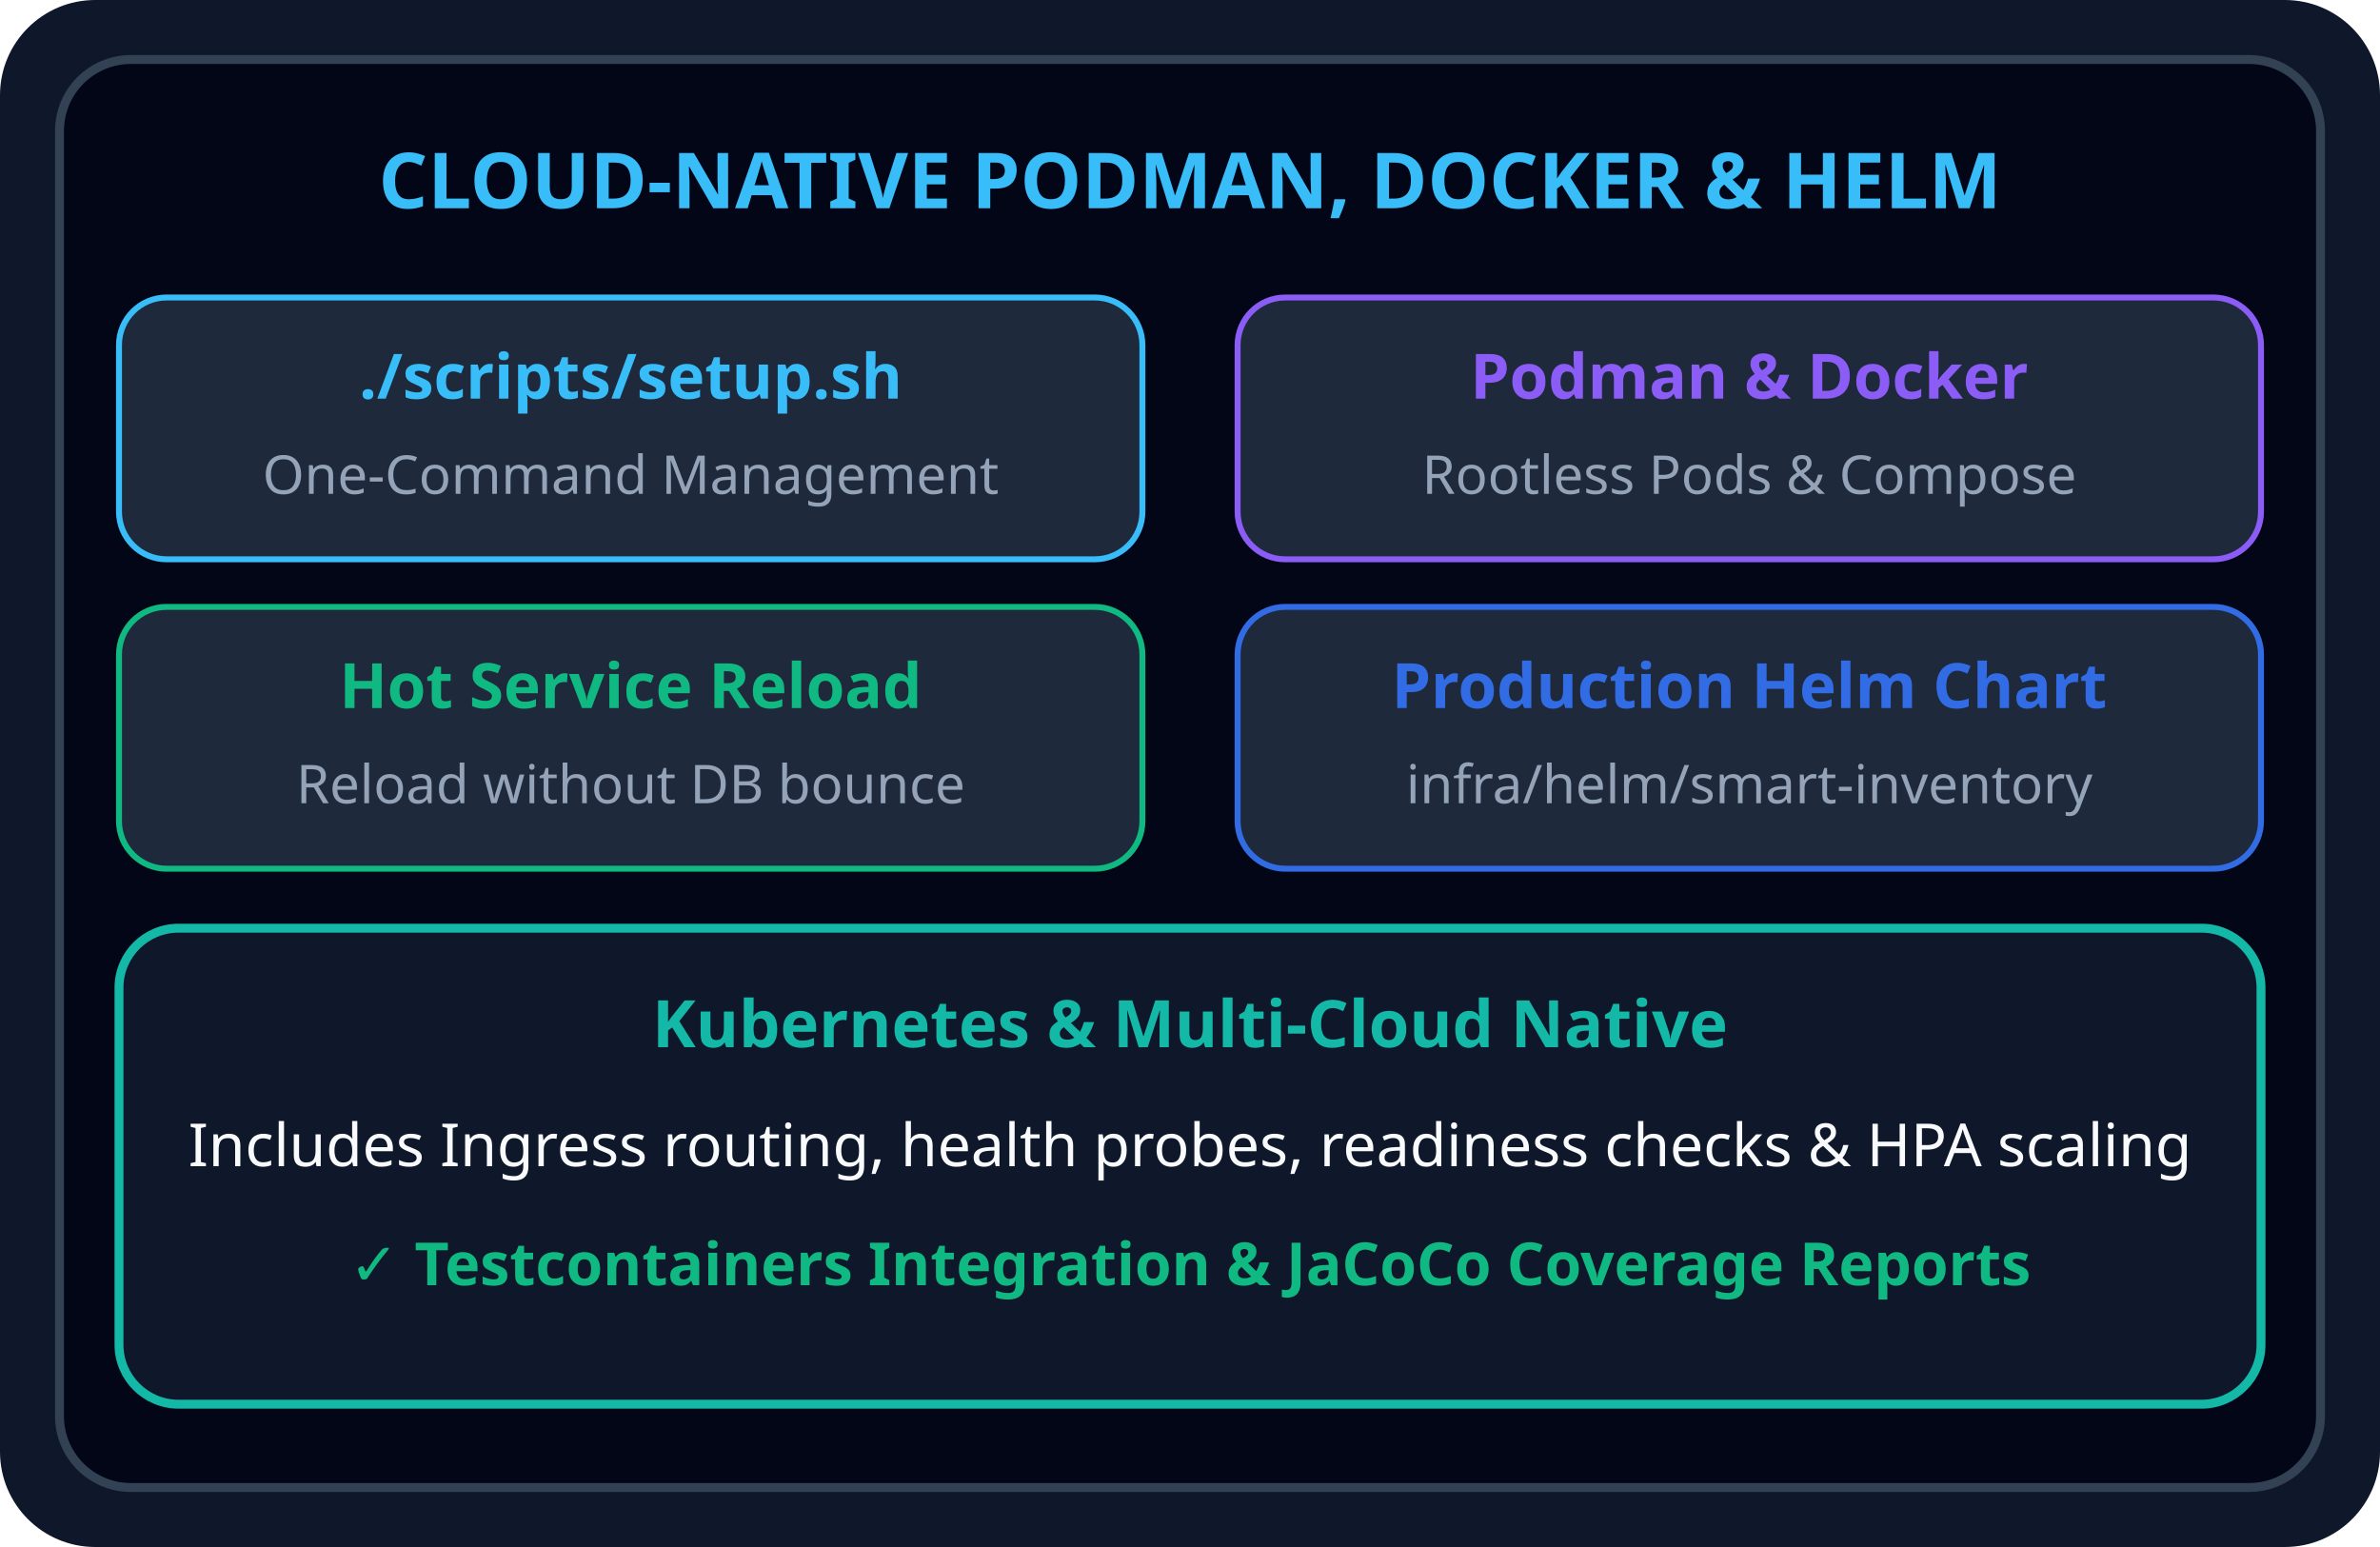
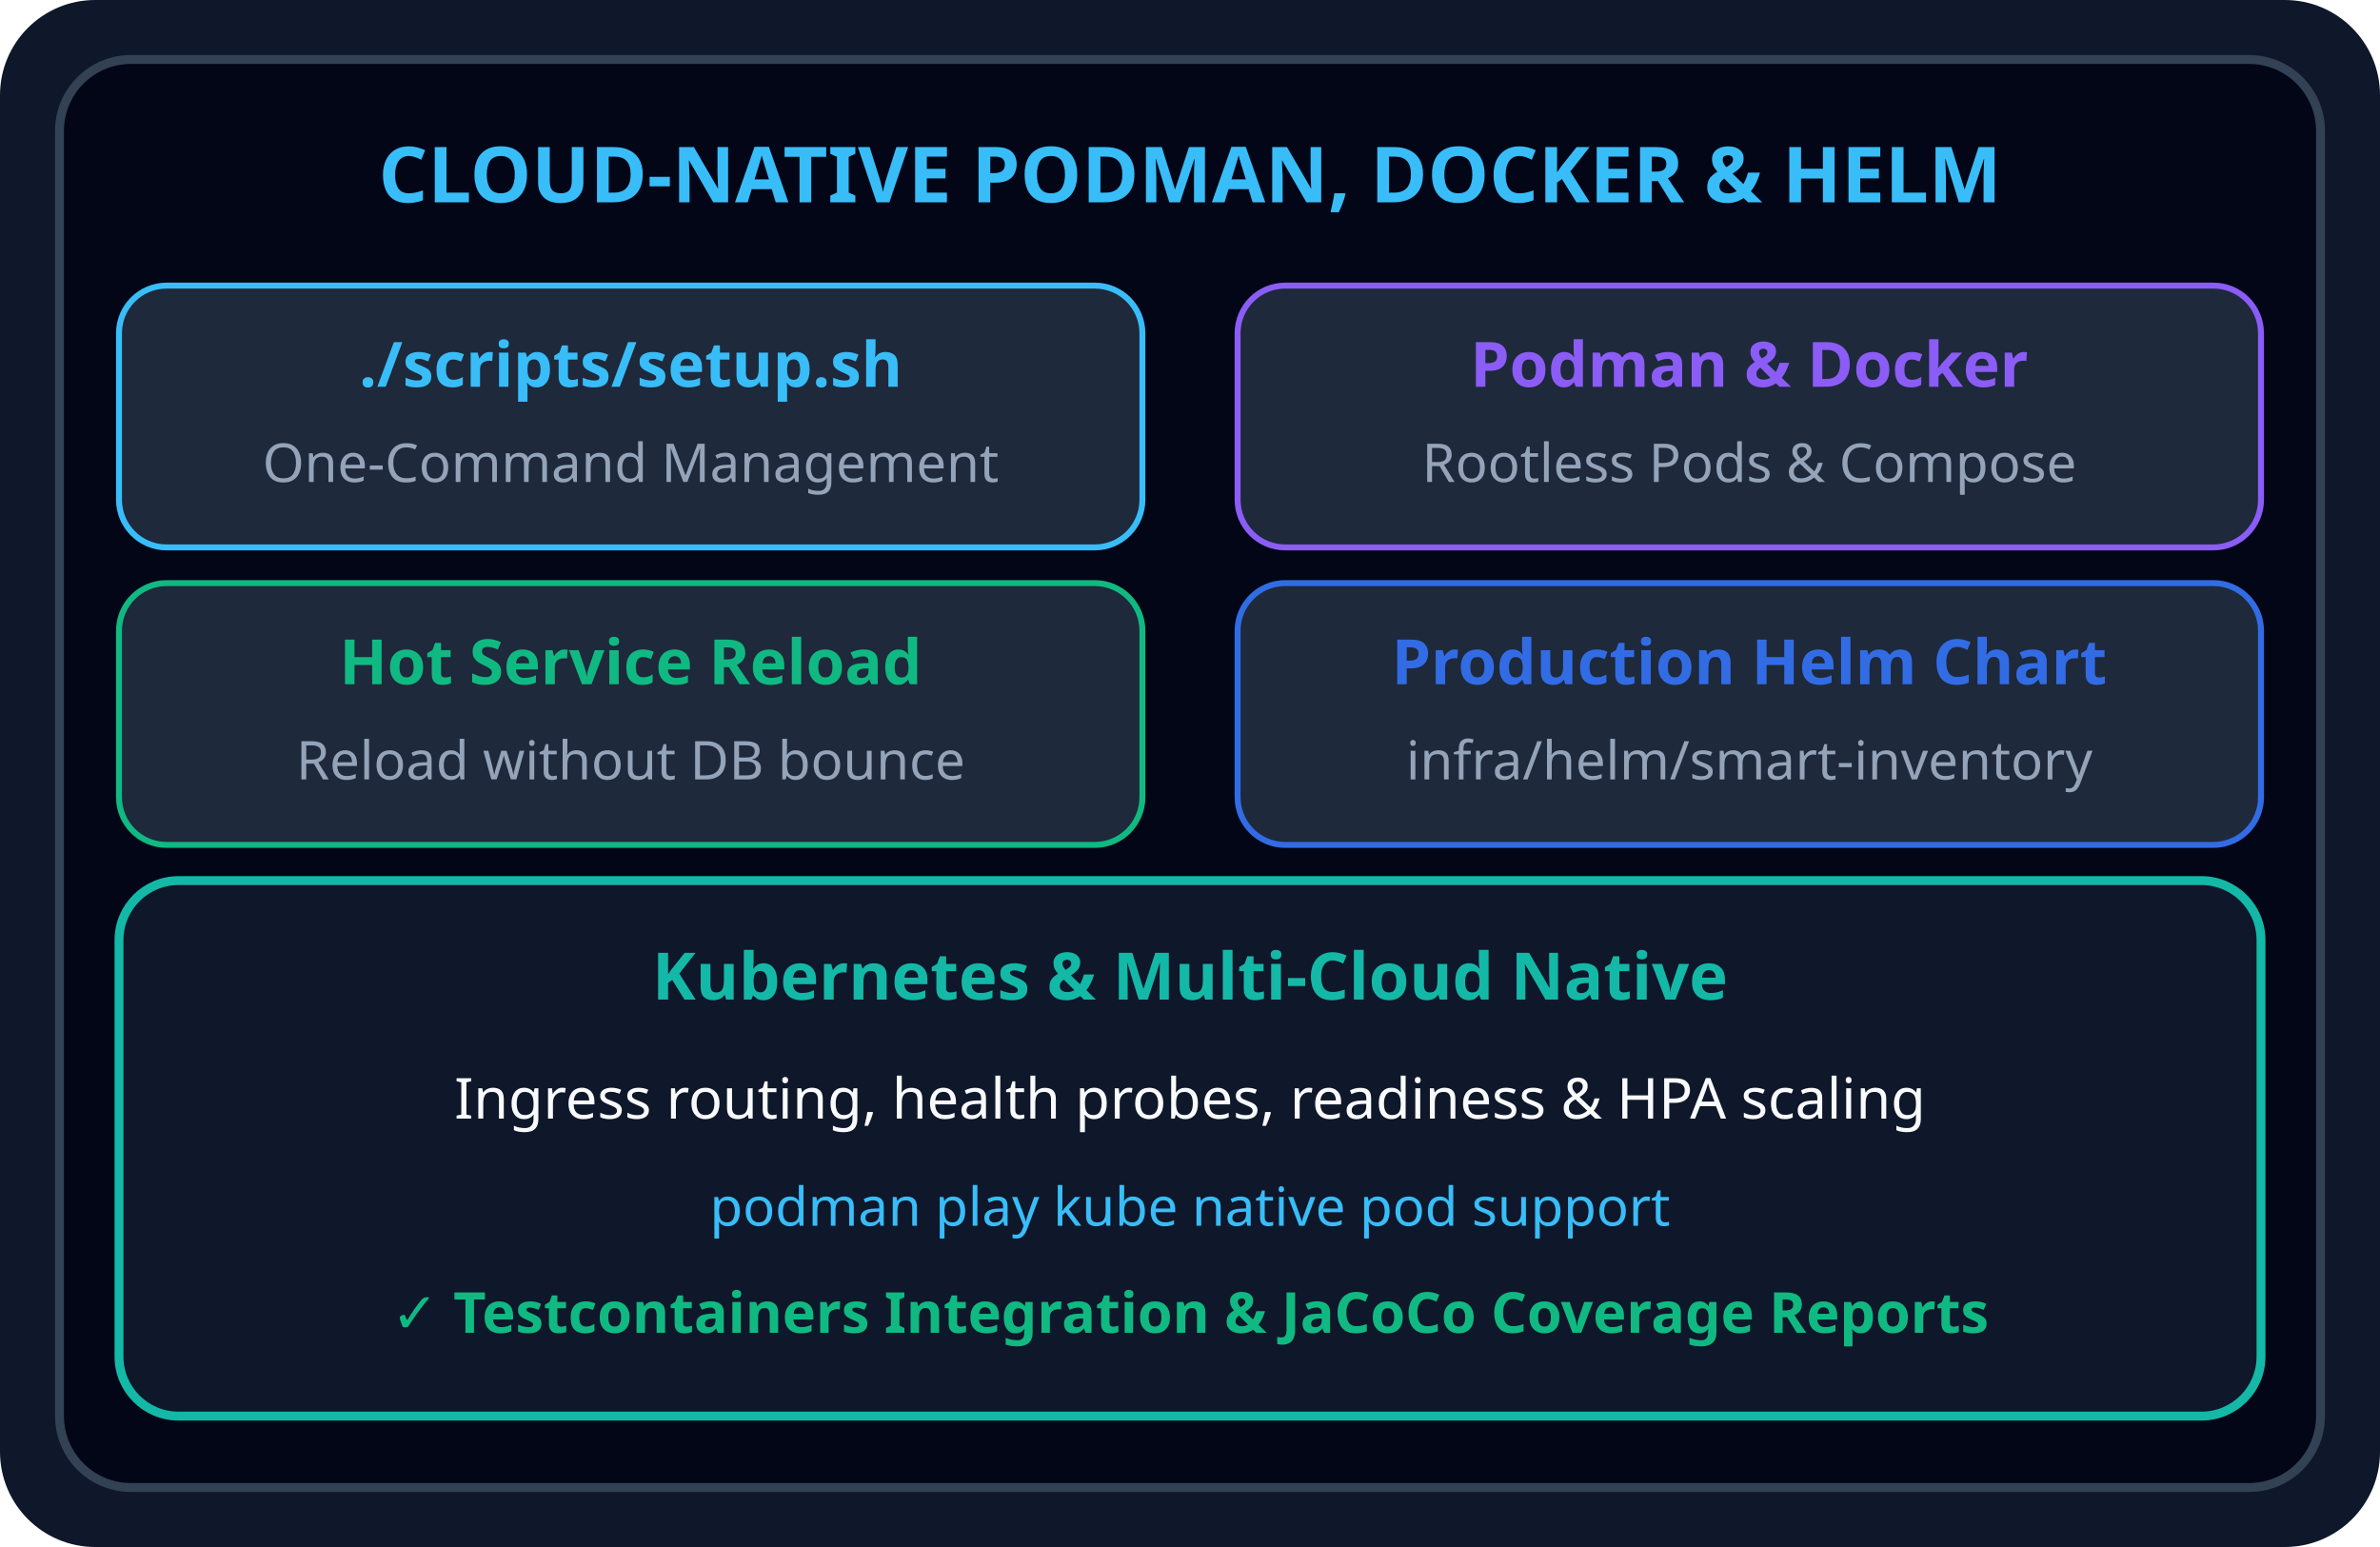
<svg xmlns="http://www.w3.org/2000/svg" viewBox="0 0 400 260">
  <rect width="400" height="260" rx="16" fill="#0F172A" />
  <rect x="10" y="10" width="380" height="240" rx="12" fill="#020617" stroke="#334155" stroke-width="1.5" />
-   <text x="200" y="35" fill="#38BDF8" font-family="system-ui, sans-serif" font-weight="700" font-size="13" text-anchor="middle">CLOUD-NATIVE PODMAN, DOCKER &amp; HELM</text>
-   <rect x="20" y="50" width="172" height="44" rx="8" fill="#1E293B" stroke="#38BDF8" stroke-width="1" />
-   <text x="106" y="67" fill="#38BDF8" font-family="system-ui, sans-serif" font-weight="700" font-size="10.5" text-anchor="middle">./scripts/setup.sh</text>
-   <text x="106" y="83" fill="#94A3B8" font-family="system-ui, sans-serif" font-size="9" text-anchor="middle">One-Command Management</text>
-   <rect x="208" y="50" width="172" height="44" rx="8" fill="#1E293B" stroke="#8B5CF6" stroke-width="1" />
-   <text x="294" y="67" fill="#8B5CF6" font-family="system-ui, sans-serif" font-weight="700" font-size="10.5" text-anchor="middle">Podman &amp; Docker</text>
-   <text x="294" y="83" fill="#94A3B8" font-family="system-ui, sans-serif" font-size="9" text-anchor="middle">Rootless Pods &amp; Compose</text>
-   <rect x="20" y="102" width="172" height="44" rx="8" fill="#1E293B" stroke="#10B981" stroke-width="1" />
-   <text x="106" y="119" fill="#10B981" font-family="system-ui, sans-serif" font-weight="700" font-size="10.5" text-anchor="middle">Hot Service Reload</text>
-   <text x="106" y="135" fill="#94A3B8" font-family="system-ui, sans-serif" font-size="9" text-anchor="middle">Reload without DB bounce</text>
-   <rect x="208" y="102" width="172" height="44" rx="8" fill="#1E293B" stroke="#326CE5" stroke-width="1" />
-   <text x="294" y="119" fill="#326CE5" font-family="system-ui, sans-serif" font-weight="700" font-size="10.5" text-anchor="middle">Production Helm Chart</text>
-   <text x="294" y="135" fill="#94A3B8" font-family="system-ui, sans-serif" font-size="9" text-anchor="middle">infra/helm/smart-inventory</text>
-   <rect x="20" y="156" width="360" height="80" rx="10" fill="#0F172A" stroke="#14B8A6" stroke-width="1.5" />
-   <text x="200" y="176" fill="#14B8A6" font-family="system-ui, sans-serif" font-weight="700" font-size="11" text-anchor="middle">Kubernetes &amp; Multi-Cloud Native</text>
-   <text x="200" y="196" fill="#F8FAFC" font-family="system-ui, sans-serif" font-size="10" text-anchor="middle">Includes Ingress routing, health probes, readiness checks &amp; HPA scaling</text>
-   <text x="200" y="216" fill="#10B981" font-family="system-ui, sans-serif" font-weight="600" font-size="10" text-anchor="middle">✓ Testcontainers Integration &amp; JaCoCo Coverage Reports</text>
+   <text x="200" y="34" fill="#38BDF8" font-family="system-ui, sans-serif" font-weight="700" font-size="13" text-anchor="middle">CLOUD-NATIVE PODMAN, DOCKER &amp; HELM</text>
+   <rect x="20" y="48" width="172" height="44" rx="8" fill="#1E293B" stroke="#38BDF8" stroke-width="1" />
+   <text x="106" y="65" fill="#38BDF8" font-family="system-ui, sans-serif" font-weight="700" font-size="10.5" text-anchor="middle">./scripts/setup.sh</text>
+   <text x="106" y="81" fill="#94A3B8" font-family="system-ui, sans-serif" font-size="9" text-anchor="middle">One-Command Management</text>
+   <rect x="208" y="48" width="172" height="44" rx="8" fill="#1E293B" stroke="#8B5CF6" stroke-width="1" />
+   <text x="294" y="65" fill="#8B5CF6" font-family="system-ui, sans-serif" font-weight="700" font-size="10.5" text-anchor="middle">Podman &amp; Docker</text>
+   <text x="294" y="81" fill="#94A3B8" font-family="system-ui, sans-serif" font-size="9" text-anchor="middle">Rootless Pods &amp; Compose</text>
+   <rect x="20" y="98" width="172" height="44" rx="8" fill="#1E293B" stroke="#10B981" stroke-width="1" />
+   <text x="106" y="115" fill="#10B981" font-family="system-ui, sans-serif" font-weight="700" font-size="10.5" text-anchor="middle">Hot Service Reload</text>
+   <text x="106" y="131" fill="#94A3B8" font-family="system-ui, sans-serif" font-size="9" text-anchor="middle">Reload without DB bounce</text>
+   <rect x="208" y="98" width="172" height="44" rx="8" fill="#1E293B" stroke="#326CE5" stroke-width="1" />
+   <text x="294" y="115" fill="#326CE5" font-family="system-ui, sans-serif" font-weight="700" font-size="10.5" text-anchor="middle">Production Helm Chart</text>
+   <text x="294" y="131" fill="#94A3B8" font-family="system-ui, sans-serif" font-size="9" text-anchor="middle">infra/helm/smart-inventory</text>
+   <rect x="20" y="148" width="360" height="90" rx="10" fill="#0F172A" stroke="#14B8A6" stroke-width="1.5" />
+   <text x="200" y="168" fill="#14B8A6" font-family="system-ui, sans-serif" font-weight="700" font-size="11" text-anchor="middle">Kubernetes &amp; Multi-Cloud Native</text>
+   <text x="200" y="188" fill="#F8FAFC" font-family="system-ui, sans-serif" font-size="9.5" text-anchor="middle">Ingress routing, health probes, readiness &amp; HPA scaling</text>
+   <text x="200" y="206" fill="#38BDF8" font-family="system-ui, sans-serif" font-size="9" text-anchor="middle">podman play kube native pod support</text>
+   <text x="200" y="224" fill="#10B981" font-family="system-ui, sans-serif" font-weight="600" font-size="9.5" text-anchor="middle">✓ Testcontainers Integration &amp; JaCoCo Coverage Reports</text>
</svg>
